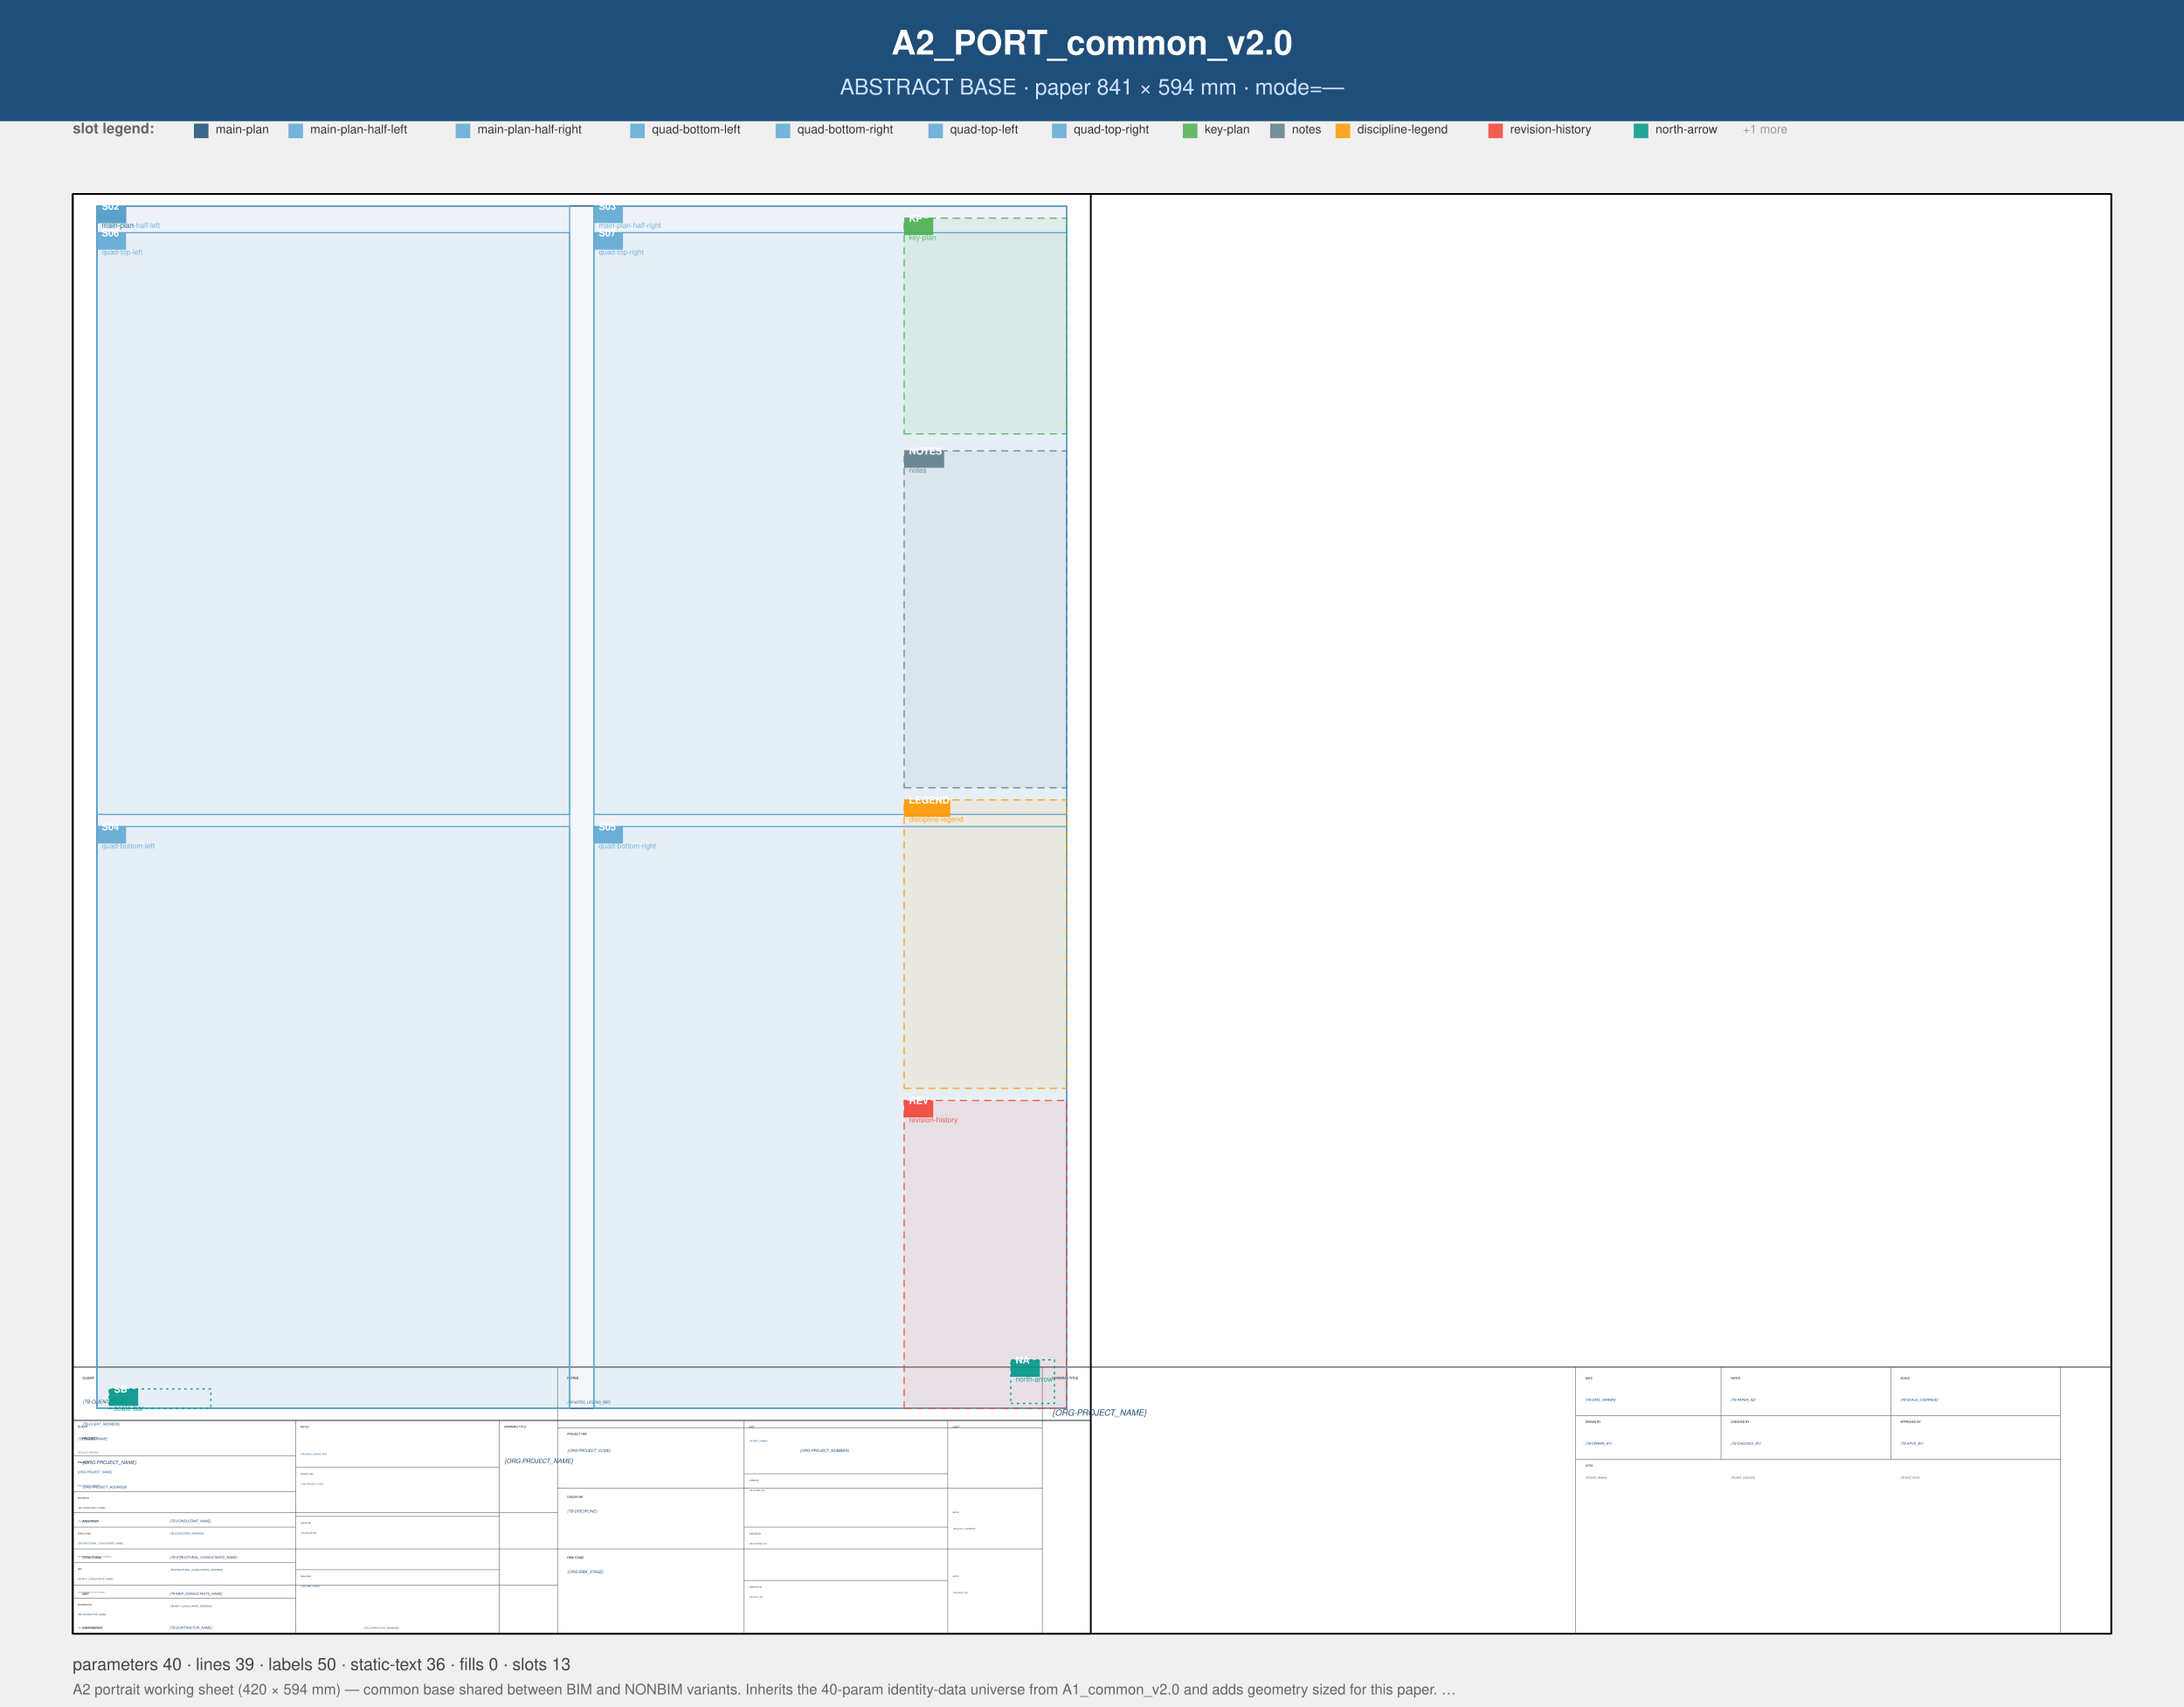
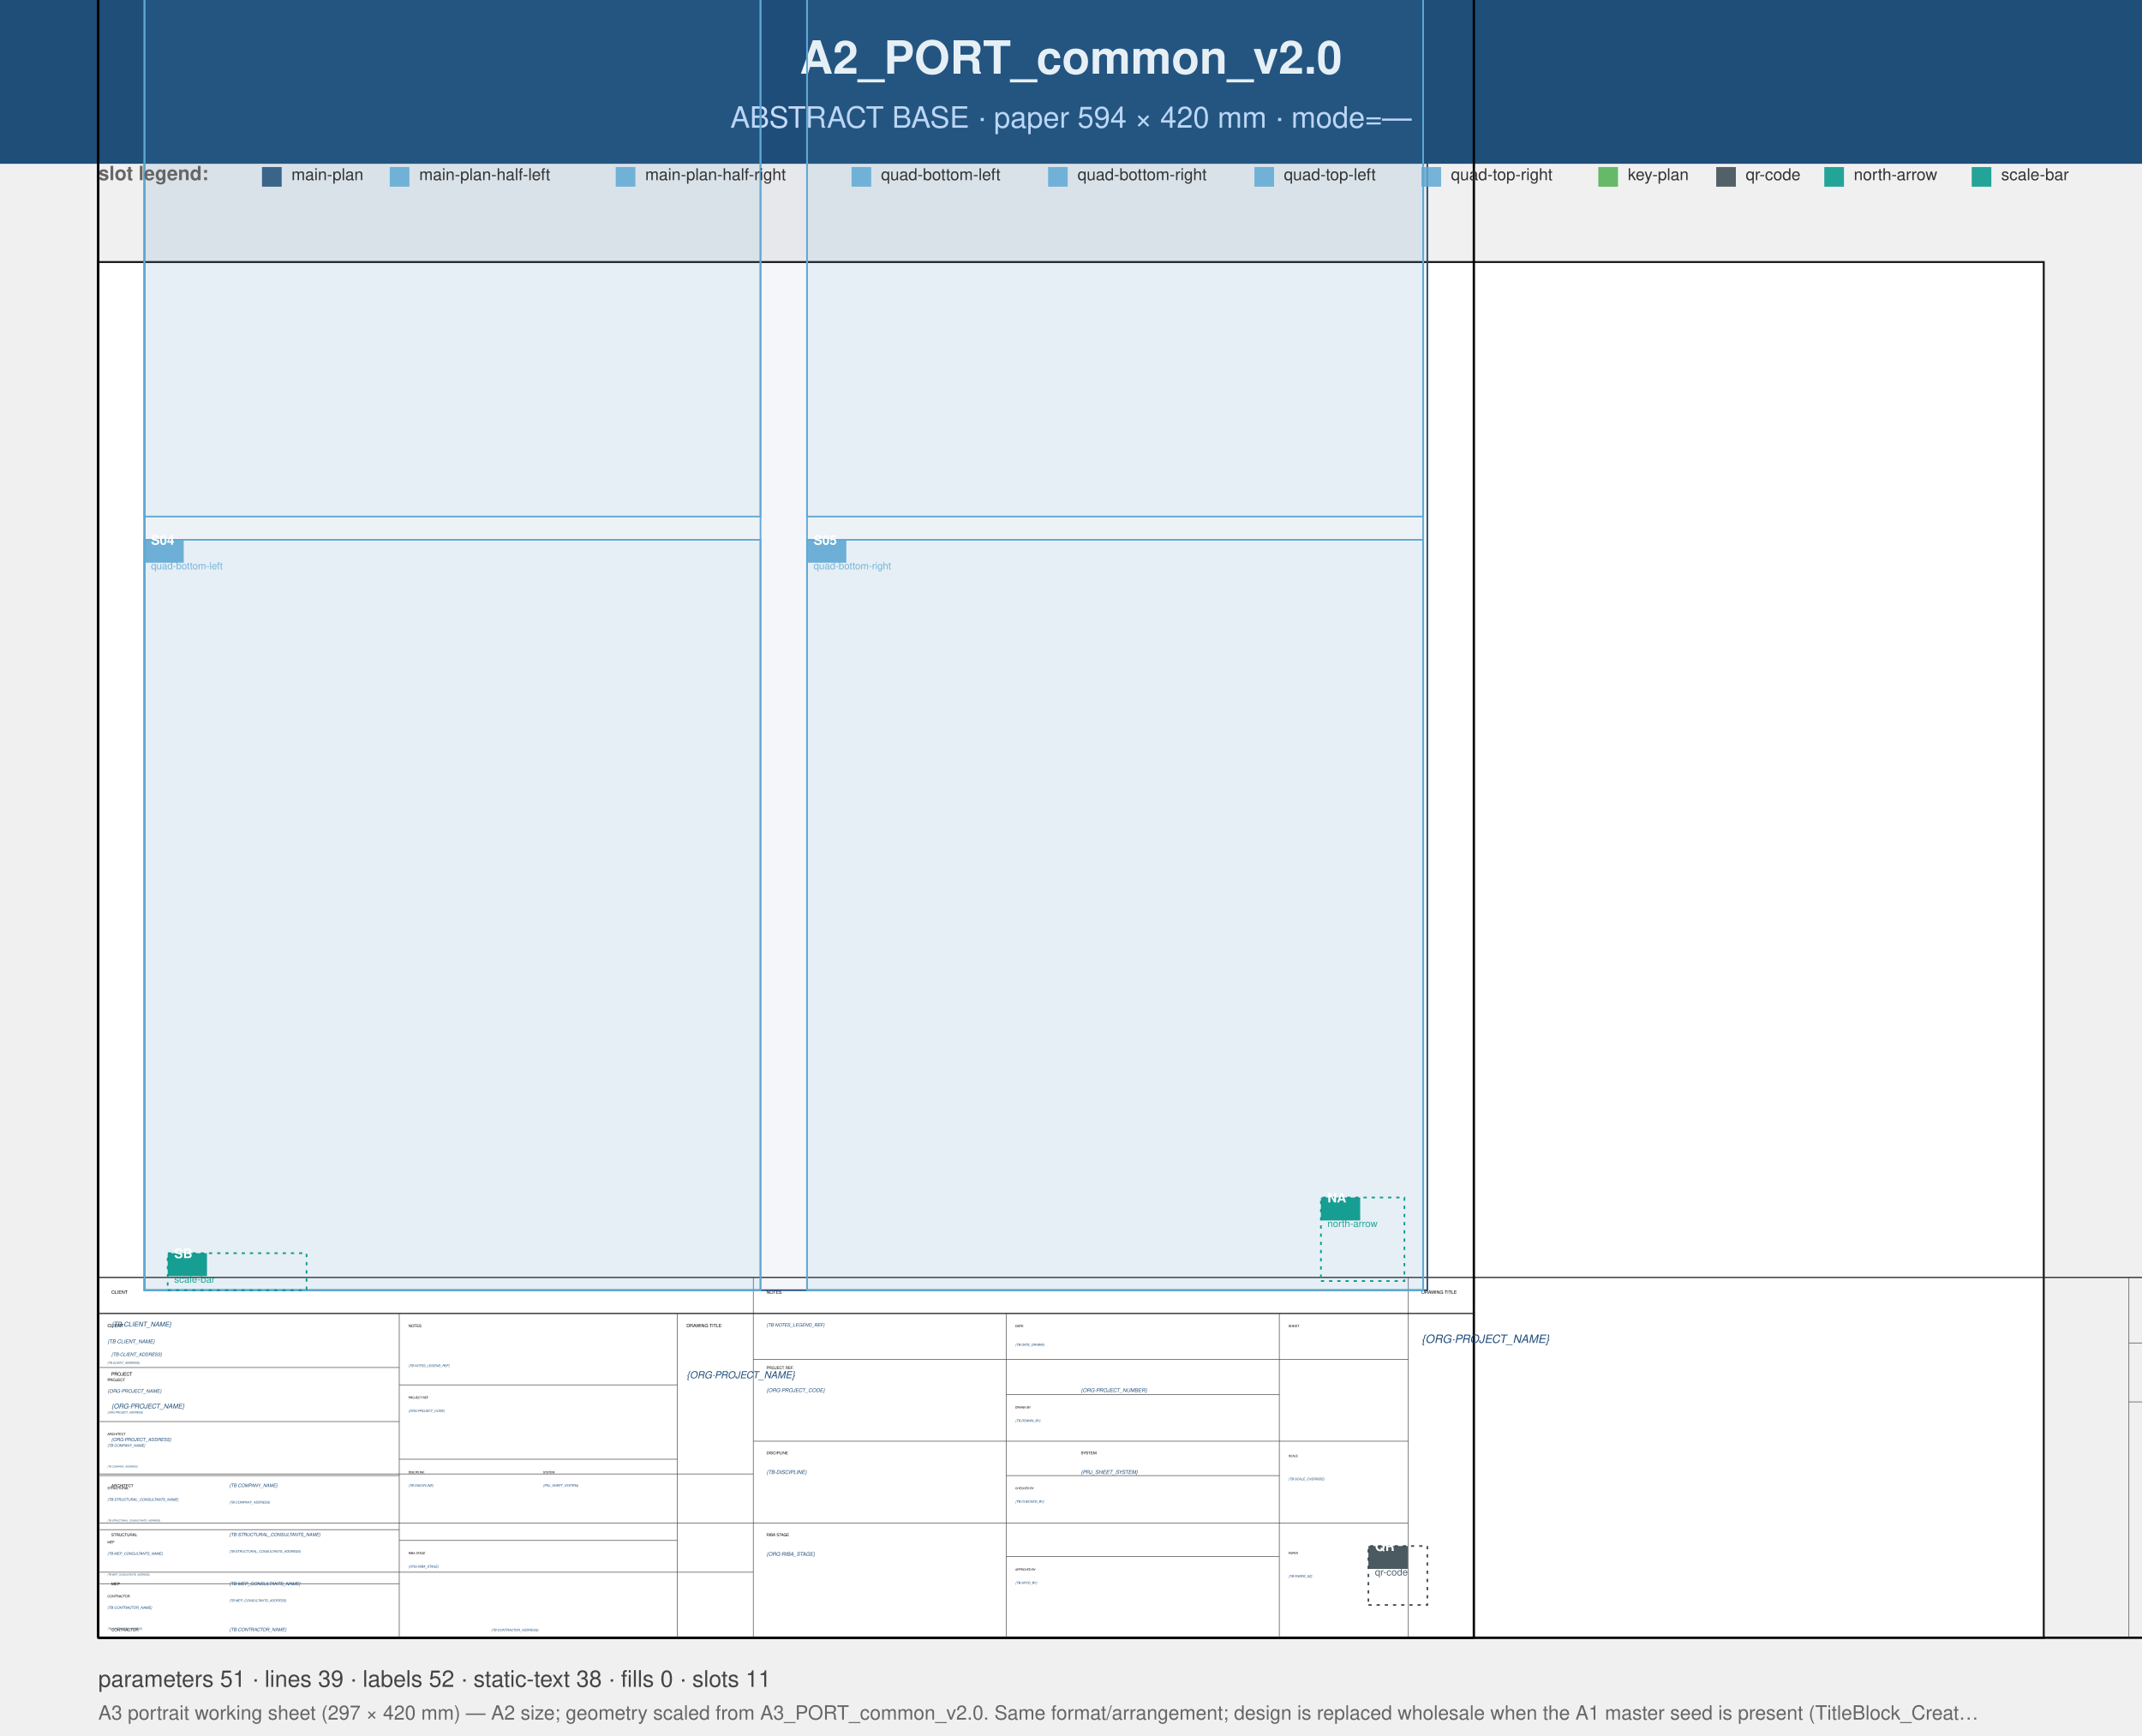
- <svg xmlns="http://www.w3.org/2000/svg" viewBox="0 0 901 704" width="901mm" height="704mm" style="background:#fafafa;font-family:Helvetica,Arial,sans-serif;">
-   <rect x="0" y="0" width="901" height="50" fill="#1F4E79" />
-   <text x="450.5" y="22.5" text-anchor="middle" fill="#fff" font-size="14" font-weight="bold">A2_PORT_common_v2.0</text>
-   <text x="450.5" y="39.0" text-anchor="middle" fill="#cfe2ff" font-size="9">ABSTRACT BASE   ·   paper 841 × 594 mm   ·   mode=—</text>
-   <g transform="translate(30,674) scale(1,-1)">
-     <rect x="0" y="0" width="841" height="594" fill="#ffffff" stroke="#1a1a1a" stroke-width="0.6" />
+ <svg xmlns="http://www.w3.org/2000/svg" viewBox="0 0 654 530" width="654mm" height="530mm" style="background:#fafafa;font-family:Helvetica,Arial,sans-serif;">
+   <rect x="0" y="0" width="654" height="50" fill="#1F4E79" />
+   <text x="327.0" y="22.5" text-anchor="middle" fill="#fff" font-size="14" font-weight="bold">A2_PORT_common_v2.0</text>
+   <text x="327.0" y="39.0" text-anchor="middle" fill="#cfe2ff" font-size="9">ABSTRACT BASE   ·   paper 594 × 420 mm   ·   mode=—</text>
+   <g transform="translate(30,500) scale(1,-1)">
+     <rect x="0" y="0" width="594" height="420" fill="#ffffff" stroke="#1a1a1a" stroke-width="0.6" />
    <line x1="0" y1="0" x2="841" y2="0" stroke="#000" stroke-width="0.7" />
    <line x1="841" y1="0" x2="841" y2="594" stroke="#000" stroke-width="0.7" />
    <line x1="841" y1="594" x2="0" y2="594" stroke="#000" stroke-width="0.7" />
    <line x1="0" y1="594" x2="0" y2="0" stroke="#000" stroke-width="0.7" />
    <line x1="0" y1="110" x2="841" y2="110" stroke="#222" stroke-width="0.35" />
    <line x1="200" y1="0" x2="200" y2="110" stroke="#444" stroke-width="0.18" />
    <line x1="400" y1="0" x2="400" y2="110" stroke="#444" stroke-width="0.18" />
    <line x1="620" y1="0" x2="620" y2="110" stroke="#444" stroke-width="0.18" />
    <line x1="820" y1="0" x2="820" y2="110" stroke="#444" stroke-width="0.18" />
    <line x1="0" y1="50" x2="200" y2="50" stroke="#444" stroke-width="0.18" />
    <line x1="0" y1="35" x2="200" y2="35" stroke="#444" stroke-width="0.18" />
    <line x1="0" y1="20" x2="200" y2="20" stroke="#444" stroke-width="0.18" />
    <line x1="200" y1="85" x2="400" y2="85" stroke="#444" stroke-width="0.18" />
    <line x1="200" y1="60" x2="400" y2="60" stroke="#444" stroke-width="0.18" />
    <line x1="200" y1="35" x2="400" y2="35" stroke="#444" stroke-width="0.18" />
    <line x1="620" y1="90" x2="820" y2="90" stroke="#444" stroke-width="0.18" />
    <line x1="620" y1="72" x2="820" y2="72" stroke="#444" stroke-width="0.18" />
    <line x1="680" y1="72" x2="680" y2="110" stroke="#444" stroke-width="0.18" />
    <line x1="750" y1="72" x2="750" y2="110" stroke="#444" stroke-width="0.18" />
-     <line x1="0" y1="0" x2="420" y2="0" stroke="#000" stroke-width="0.7" />
-     <line x1="420" y1="0" x2="420" y2="594" stroke="#000" stroke-width="0.7" />
-     <line x1="420" y1="594" x2="0" y2="594" stroke="#000" stroke-width="0.7" />
-     <line x1="0" y1="594" x2="0" y2="0" stroke="#000" stroke-width="0.7" />
-     <line x1="0" y1="88" x2="420" y2="88" stroke="#222" stroke-width="0.35" />
-     <line x1="92" y1="0" x2="92" y2="88" stroke="#444" stroke-width="0.18" />
-     <line x1="176" y1="0" x2="176" y2="88" stroke="#444" stroke-width="0.18" />
-     <line x1="277" y1="0" x2="277" y2="88" stroke="#444" stroke-width="0.18" />
-     <line x1="361" y1="0" x2="361" y2="88" stroke="#444" stroke-width="0.18" />
-     <line x1="0" y1="14.7" x2="92" y2="14.7" stroke="#444" stroke-width="0.18" />
-     <line x1="0" y1="29.3" x2="92" y2="29.3" stroke="#444" stroke-width="0.18" />
-     <line x1="0" y1="44.0" x2="92" y2="44.0" stroke="#444" stroke-width="0.18" />
-     <line x1="0" y1="58.7" x2="92" y2="58.7" stroke="#444" stroke-width="0.18" />
-     <line x1="0" y1="73.3" x2="92" y2="73.3" stroke="#444" stroke-width="0.18" />
-     <line x1="92" y1="26.4" x2="176" y2="26.4" stroke="#444" stroke-width="0.18" />
-     <line x1="92" y1="48.4" x2="176" y2="48.4" stroke="#444" stroke-width="0.18" />
-     <line x1="92" y1="68.6" x2="176" y2="68.6" stroke="#444" stroke-width="0.18" />
-     <line x1="277" y1="22.0" x2="361" y2="22.0" stroke="#444" stroke-width="0.18" />
-     <line x1="277" y1="44.0" x2="361" y2="44.0" stroke="#444" stroke-width="0.18" />
-     <line x1="277" y1="66.0" x2="361" y2="66.0" stroke="#444" stroke-width="0.18" />
+     <line x1="0.0" y1="0.0" x2="420.0" y2="0.0" stroke="#000" stroke-width="0.7" />
+     <line x1="420.0" y1="0.0" x2="420.0" y2="594.0" stroke="#000" stroke-width="0.7" />
+     <line x1="420.0" y1="594.0" x2="0.0" y2="594.0" stroke="#000" stroke-width="0.7" />
+     <line x1="0.0" y1="594.0" x2="0.0" y2="0.0" stroke="#000" stroke-width="0.7" />
+     <line x1="0.0" y1="99.0" x2="420.0" y2="99.0" stroke="#222" stroke-width="0.35" />
+     <line x1="91.9" y1="0.0" x2="91.9" y2="99.0" stroke="#444" stroke-width="0.18" />
+     <line x1="176.8" y1="0.0" x2="176.8" y2="99.0" stroke="#444" stroke-width="0.18" />
+     <line x1="277.2" y1="0.0" x2="277.2" y2="99.0" stroke="#444" stroke-width="0.18" />
+     <line x1="360.6" y1="0.0" x2="360.6" y2="99.0" stroke="#444" stroke-width="0.18" />
+     <line x1="0.0" y1="16.5" x2="91.9" y2="16.5" stroke="#444" stroke-width="0.18" />
+     <line x1="0.0" y1="33.0" x2="91.9" y2="33.0" stroke="#444" stroke-width="0.18" />
+     <line x1="0.0" y1="49.5" x2="91.9" y2="49.5" stroke="#444" stroke-width="0.18" />
+     <line x1="0.0" y1="66.0" x2="91.9" y2="66.0" stroke="#444" stroke-width="0.18" />
+     <line x1="0.0" y1="82.5" x2="91.9" y2="82.5" stroke="#444" stroke-width="0.18" />
+     <line x1="91.9" y1="29.7" x2="176.8" y2="29.7" stroke="#444" stroke-width="0.18" />
+     <line x1="91.9" y1="54.5" x2="176.8" y2="54.5" stroke="#444" stroke-width="0.18" />
+     <line x1="91.9" y1="77.2" x2="176.8" y2="77.2" stroke="#444" stroke-width="0.18" />
+     <line x1="277.2" y1="24.8" x2="360.6" y2="24.8" stroke="#444" stroke-width="0.18" />
+     <line x1="277.2" y1="49.5" x2="360.6" y2="49.5" stroke="#444" stroke-width="0.18" />
+     <line x1="277.2" y1="74.2" x2="360.6" y2="74.2" stroke="#444" stroke-width="0.18" />
    <g transform="translate(4,105) scale(1,-1)">
      <text x="0" y="0" font-size="1.4" text-anchor="start" fill="#000">CLIENT</text>
    </g>
    <g transform="translate(4,80) scale(1,-1)">
      <text x="0" y="0" font-size="1.4" text-anchor="start" fill="#000">PROJECT</text>
    </g>
    <g transform="translate(4,46) scale(1,-1)">
      <text x="0" y="0" font-size="1.2" text-anchor="start" fill="#000">ARCHITECT</text>
    </g>
    <g transform="translate(4,31) scale(1,-1)">
      <text x="0" y="0" font-size="1.2" text-anchor="start" fill="#000">STRUCTURAL</text>
    </g>
    <g transform="translate(4,16) scale(1,-1)">
      <text x="0" y="0" font-size="1.2" text-anchor="start" fill="#000">MEP</text>
    </g>
    <g transform="translate(4,2) scale(1,-1)">
      <text x="0" y="0" font-size="1.2" text-anchor="start" fill="#000">CONTRACTOR</text>
    </g>
    <g transform="translate(204,105) scale(1,-1)">
      <text x="0" y="0" font-size="1.4" text-anchor="start" fill="#000">NOTES</text>
    </g>
    <g transform="translate(404,105) scale(1,-1)">
      <text x="0" y="0" font-size="1.4" text-anchor="start" fill="#000">DRAWING TITLE</text>
    </g>
    <g transform="translate(204,82) scale(1,-1)">
      <text x="0" y="0" font-size="1.2" text-anchor="start" fill="#000">PROJECT REF.</text>
    </g>
    <g transform="translate(204,56) scale(1,-1)">
      <text x="0" y="0" font-size="1.2" text-anchor="start" fill="#000">DISCIPLINE</text>
    </g>
    <g transform="translate(204,31) scale(1,-1)">
      <text x="0" y="0" font-size="1.2" text-anchor="start" fill="#000">RIBA STAGE</text>
    </g>
    <g transform="translate(624,105) scale(1,-1)">
      <text x="0" y="0" font-size="1.2" text-anchor="start" fill="#000">DATE</text>
    </g>
    <g transform="translate(684,105) scale(1,-1)">
      <text x="0" y="0" font-size="1.2" text-anchor="start" fill="#000">PAPER</text>
    </g>
    <g transform="translate(754,105) scale(1,-1)">
      <text x="0" y="0" font-size="1.2" text-anchor="start" fill="#000">SCALE</text>
    </g>
    <g transform="translate(624,87) scale(1,-1)">
      <text x="0" y="0" font-size="1.2" text-anchor="start" fill="#000">DRAWN BY</text>
    </g>
    <g transform="translate(684,87) scale(1,-1)">
      <text x="0" y="0" font-size="1.2" text-anchor="start" fill="#000">CHECKED BY</text>
    </g>
    <g transform="translate(754,87) scale(1,-1)">
      <text x="0" y="0" font-size="1.2" text-anchor="start" fill="#000">APPROVED BY</text>
    </g>
    <g transform="translate(624,69) scale(1,-1)">
      <text x="0" y="0" font-size="1.0" text-anchor="start" fill="#000">DATES</text>
    </g>
-     <g transform="translate(2,85) scale(1,-1)">
-       <text x="0" y="0" font-size="1.19" text-anchor="start" fill="#000">CLIENT</text>
-     </g>
-     <g transform="translate(2,70.33333) scale(1,-1)">
-       <text x="0" y="0" font-size="1.02" text-anchor="start" fill="#000">PROJECT</text>
-     </g>
-     <g transform="translate(2,55.66667) scale(1,-1)">
-       <text x="0" y="0" font-size="0.85" text-anchor="start" fill="#000">ARCHITECT</text>
-     </g>
-     <g transform="translate(2,41.0) scale(1,-1)">
-       <text x="0" y="0" font-size="0.85" text-anchor="start" fill="#000">STRUCTURAL</text>
-     </g>
-     <g transform="translate(2,26.33333) scale(1,-1)">
-       <text x="0" y="0" font-size="0.85" text-anchor="start" fill="#000">MEP</text>
-     </g>
-     <g transform="translate(2,11.66667) scale(1,-1)">
-       <text x="0" y="0" font-size="0.85" text-anchor="start" fill="#000">CONTRACTOR</text>
-     </g>
-     <g transform="translate(94,85) scale(1,-1)">
-       <text x="0" y="0" font-size="1.02" text-anchor="start" fill="#000">NOTES</text>
-     </g>
-     <g transform="translate(94,65.64) scale(1,-1)">
-       <text x="0" y="0" font-size="0.77" text-anchor="start" fill="#000">PROJECT REF</text>
-     </g>
-     <g transform="translate(94,45.4) scale(1,-1)">
-       <text x="0" y="0" font-size="0.77" text-anchor="start" fill="#000">DISCIPLINE</text>
-     </g>
-     <g transform="translate(94,23.4) scale(1,-1)">
-       <text x="0" y="0" font-size="0.77" text-anchor="start" fill="#000">RIBA STAGE</text>
-     </g>
-     <g transform="translate(178,85) scale(1,-1)">
-       <text x="0" y="0" font-size="1.19" text-anchor="start" fill="#000">DRAWING TITLE</text>
-     </g>
-     <g transform="translate(279,85) scale(1,-1)">
-       <text x="0" y="0" font-size="0.85" text-anchor="start" fill="#000">DATE</text>
-     </g>
-     <g transform="translate(279,63.0) scale(1,-1)">
-       <text x="0" y="0" font-size="0.77" text-anchor="start" fill="#000">DRAWN BY</text>
-     </g>
-     <g transform="translate(279,41.0) scale(1,-1)">
-       <text x="0" y="0" font-size="0.77" text-anchor="start" fill="#000">CHECKED BY</text>
-     </g>
-     <g transform="translate(279,19.0) scale(1,-1)">
-       <text x="0" y="0" font-size="0.77" text-anchor="start" fill="#000">APPROVED BY</text>
-     </g>
-     <g transform="translate(363,85) scale(1,-1)">
-       <text x="0" y="0" font-size="0.85" text-anchor="start" fill="#000">SHEET</text>
-     </g>
-     <g transform="translate(363,49.8) scale(1,-1)">
-       <text x="0" y="0" font-size="0.77" text-anchor="start" fill="#000">SCALE</text>
-     </g>
-     <g transform="translate(363,23.4) scale(1,-1)">
-       <text x="0" y="0" font-size="0.77" text-anchor="start" fill="#000">PAPER</text>
+     <g transform="translate(300,56) scale(1,-1)">
+       <text x="0" y="0" font-size="1.2" text-anchor="start" fill="#000">SYSTEM</text>
+     </g>
+     <g transform="translate(2.8,94.8) scale(1,-1)">
+       <text x="0" y="0" font-size="1.39" text-anchor="start" fill="#000">CLIENT</text>
+     </g>
+     <g transform="translate(2.8,78.3) scale(1,-1)">
+       <text x="0" y="0" font-size="1.19" text-anchor="start" fill="#000">PROJECT</text>
+     </g>
+     <g transform="translate(2.8,61.8) scale(1,-1)">
+       <text x="0" y="0" font-size="0.99" text-anchor="start" fill="#000">ARCHITECT</text>
+     </g>
+     <g transform="translate(2.8,45.3) scale(1,-1)">
+       <text x="0" y="0" font-size="0.99" text-anchor="start" fill="#000">STRUCTURAL</text>
+     </g>
+     <g transform="translate(2.8,28.8) scale(1,-1)">
+       <text x="0" y="0" font-size="0.99" text-anchor="start" fill="#000">MEP</text>
+     </g>
+     <g transform="translate(2.8,12.3) scale(1,-1)">
+       <text x="0" y="0" font-size="0.99" text-anchor="start" fill="#000">CONTRACTOR</text>
+     </g>
+     <g transform="translate(94.7,94.8) scale(1,-1)">
+       <text x="0" y="0" font-size="1.19" text-anchor="start" fill="#000">NOTES</text>
+     </g>
+     <g transform="translate(94.7,73.0) scale(1,-1)">
+       <text x="0" y="0" font-size="0.89" text-anchor="start" fill="#000">PROJECT REF</text>
+     </g>
+     <g transform="translate(94.7,50.2) scale(1,-1)">
+       <text x="0" y="0" font-size="0.89" text-anchor="start" fill="#000">DISCIPLINE</text>
+     </g>
+     <g transform="translate(94.7,25.5) scale(1,-1)">
+       <text x="0" y="0" font-size="0.89" text-anchor="start" fill="#000">RIBA STAGE</text>
+     </g>
+     <g transform="translate(179.6,94.8) scale(1,-1)">
+       <text x="0" y="0" font-size="1.39" text-anchor="start" fill="#000">DRAWING TITLE</text>
+     </g>
+     <g transform="translate(280.0,94.8) scale(1,-1)">
+       <text x="0" y="0" font-size="0.99" text-anchor="start" fill="#000">DATE</text>
+     </g>
+     <g transform="translate(280.0,70.0) scale(1,-1)">
+       <text x="0" y="0" font-size="0.89" text-anchor="start" fill="#000">DRAWN BY</text>
+     </g>
+     <g transform="translate(280.0,45.3) scale(1,-1)">
+       <text x="0" y="0" font-size="0.89" text-anchor="start" fill="#000">CHECKED BY</text>
+     </g>
+     <g transform="translate(280.0,20.5) scale(1,-1)">
+       <text x="0" y="0" font-size="0.89" text-anchor="start" fill="#000">APPROVED BY</text>
+     </g>
+     <g transform="translate(363.4,94.8) scale(1,-1)">
+       <text x="0" y="0" font-size="0.99" text-anchor="start" fill="#000">SHEET</text>
+     </g>
+     <g transform="translate(363.4,55.2) scale(1,-1)">
+       <text x="0" y="0" font-size="0.89" text-anchor="start" fill="#000">SCALE</text>
+     </g>
+     <g transform="translate(363.4,25.5) scale(1,-1)">
+       <text x="0" y="0" font-size="0.89" text-anchor="start" fill="#000">PAPER</text>
+     </g>
+     <g transform="translate(135.8,50.2) scale(1,-1)">
+       <text x="0" y="0" font-size="0.89" text-anchor="start" fill="#000">SYSTEM</text>
    </g>
    <g transform="translate(4,95) scale(1,-1)">
      <text x="0" y="0" font-size="2.0" text-anchor="start" fill="#1F4E79" font-style="italic">{TB·CLIENT_NAME}</text>
    </g>
    <g transform="translate(4,86) scale(1,-1)">
      <text x="0" y="0" font-size="1.4" text-anchor="start" fill="#1F4E79" font-style="italic">{TB·CLIENT_ADDRESS}</text>
    </g>
    <g transform="translate(4,70) scale(1,-1)">
      <text x="0" y="0" font-size="2.0" text-anchor="start" fill="#1F4E79" font-style="italic">{ORG·PROJECT_NAME}</text>
    </g>
    <g transform="translate(4,60) scale(1,-1)">
      <text x="0" y="0" font-size="1.4" text-anchor="start" fill="#1F4E79" font-style="italic">{ORG·PROJECT_ADDRESS}</text>
    </g>
    <g transform="translate(40,46) scale(1,-1)">
-       <text x="0" y="0" font-size="1.4" text-anchor="start" fill="#1F4E79" font-style="italic">{TB·CONSULTANT_NAME}</text>
+       <text x="0" y="0" font-size="1.4" text-anchor="start" fill="#1F4E79" font-style="italic">{TB·COMPANY_NAME}</text>
    </g>
    <g transform="translate(40,41) scale(1,-1)">
-       <text x="0" y="0" font-size="1.0" text-anchor="start" fill="#1F4E79" font-style="italic">{TB·CONSULTANT_ADDRESS}</text>
+       <text x="0" y="0" font-size="1.0" text-anchor="start" fill="#1F4E79" font-style="italic">{TB·COMPANY_ADDRESS}</text>
    </g>
    <g transform="translate(40,31) scale(1,-1)">
      <text x="0" y="0" font-size="1.4" text-anchor="start" fill="#1F4E79" font-style="italic">{TB·STRUCTURAL_CONSULTANTS_NAME}</text>
    </g>
    <g transform="translate(40,26) scale(1,-1)">
      <text x="0" y="0" font-size="1.0" text-anchor="start" fill="#1F4E79" font-style="italic">{TB·STRUCTURAL_CONSULTANTS_ADDRESS}</text>
    </g>
    <g transform="translate(40,16) scale(1,-1)">
      <text x="0" y="0" font-size="1.4" text-anchor="start" fill="#1F4E79" font-style="italic">{TB·MEP_CONSULTANTS_NAME}</text>
    </g>
    <g transform="translate(40,11) scale(1,-1)">
      <text x="0" y="0" font-size="1.0" text-anchor="start" fill="#1F4E79" font-style="italic">{TB·MEP_CONSULTANTS_ADDRESS}</text>
    </g>
    <g transform="translate(40,2) scale(1,-1)">
      <text x="0" y="0" font-size="1.4" text-anchor="start" fill="#1F4E79" font-style="italic">{TB·CONTRACTOR_NAME}</text>
    </g>
    <g transform="translate(120,2) scale(1,-1)">
      <text x="0" y="0" font-size="1.0" text-anchor="start" fill="#1F4E79" font-style="italic">{TB·CONTRACTOR_ADDRESS}</text>
    </g>
    <g transform="translate(204,75) scale(1,-1)">
      <text x="0" y="0" font-size="1.6" text-anchor="start" fill="#1F4E79" font-style="italic">{ORG·PROJECT_CODE}</text>
    </g>
    <g transform="translate(300,75) scale(1,-1)">
      <text x="0" y="0" font-size="1.6" text-anchor="start" fill="#1F4E79" font-style="italic">{ORG·PROJECT_NUMBER}</text>
    </g>
    <g transform="translate(204,50) scale(1,-1)">
      <text x="0" y="0" font-size="1.6" text-anchor="start" fill="#1F4E79" font-style="italic">{TB·DISCIPLINE}</text>
    </g>
    <g transform="translate(204,25) scale(1,-1)">
      <text x="0" y="0" font-size="1.6" text-anchor="start" fill="#1F4E79" font-style="italic">{ORG·RIBA_STAGE}</text>
    </g>
    <g transform="translate(204,95) scale(1,-1)">
      <text x="0" y="0" font-size="1.4" text-anchor="start" fill="#1F4E79" font-style="italic">{TB·NOTES_LEGEND_REF}</text>
    </g>
    <g transform="translate(404,90) scale(1,-1)">
      <text x="0" y="0" font-size="3.5" text-anchor="start" fill="#1F4E79" font-style="italic">{ORG·PROJECT_NAME}</text>
    </g>
    <g transform="translate(624,96) scale(1,-1)">
      <text x="0" y="0" font-size="1.4" text-anchor="start" fill="#1F4E79" font-style="italic">{TB·DATE_DRAWN}</text>
    </g>
    <g transform="translate(684,96) scale(1,-1)">
      <text x="0" y="0" font-size="1.4" text-anchor="start" fill="#1F4E79" font-style="italic">{TB·PAPER_SZ}</text>
    </g>
    <g transform="translate(754,96) scale(1,-1)">
      <text x="0" y="0" font-size="1.4" text-anchor="start" fill="#1F4E79" font-style="italic">{TB·SCALE_OVERRIDE}</text>
    </g>
    <g transform="translate(624,78) scale(1,-1)">
      <text x="0" y="0" font-size="1.4" text-anchor="start" fill="#1F4E79" font-style="italic">{TB·DRAWN_BY}</text>
    </g>
    <g transform="translate(684,78) scale(1,-1)">
      <text x="0" y="0" font-size="1.4" text-anchor="start" fill="#1F4E79" font-style="italic">{TB·CHECKED_BY}</text>
    </g>
    <g transform="translate(754,78) scale(1,-1)">
      <text x="0" y="0" font-size="1.4" text-anchor="start" fill="#1F4E79" font-style="italic">{TB·APVD_BY}</text>
    </g>
    <g transform="translate(624,64) scale(1,-1)">
      <text x="0" y="0" font-size="1.0" text-anchor="start" fill="#1F4E79" font-style="italic">{TB·DATE_DRAWN}</text>
    </g>
    <g transform="translate(684,64) scale(1,-1)">
      <text x="0" y="0" font-size="1.0" text-anchor="start" fill="#1F4E79" font-style="italic">{TB·DATE_CHECKED}</text>
    </g>
    <g transform="translate(754,64) scale(1,-1)">
      <text x="0" y="0" font-size="1.0" text-anchor="start" fill="#1F4E79" font-style="italic">{TB·DATE_APVD}</text>
    </g>
-     <g transform="translate(2,79.93333) scale(1,-1)">
-       <text x="0" y="0" font-size="1.36" text-anchor="start" fill="#1F4E79" font-style="italic">{TB·CLIENT_NAME}</text>
-     </g>
-     <g transform="translate(2,74.53333) scale(1,-1)">
-       <text x="0" y="0" font-size="0.77" text-anchor="start" fill="#1F4E79" font-style="italic">{TB·CLIENT_ADDRESS}</text>
-     </g>
-     <g transform="translate(2,66.26667) scale(1,-1)">
-       <text x="0" y="0" font-size="1.27" text-anchor="start" fill="#1F4E79" font-style="italic">{ORG·PROJECT_NAME}</text>
-     </g>
-     <g transform="translate(2,60.86667) scale(1,-1)">
-       <text x="0" y="0" font-size="0.72" text-anchor="start" fill="#1F4E79" font-style="italic">{ORG·PROJECT_ADDRESS}</text>
-     </g>
-     <g transform="translate(2,51.6) scale(1,-1)">
-       <text x="0" y="0" font-size="0.94" text-anchor="start" fill="#1F4E79" font-style="italic">{TB·CONSULTANT_NAME}</text>
-     </g>
-     <g transform="translate(2,46.2) scale(1,-1)">
-       <text x="0" y="0" font-size="0.64" text-anchor="start" fill="#1F4E79" font-style="italic">{TB·CONSULTANT_ADDRESS}</text>
-     </g>
-     <g transform="translate(2,36.93333) scale(1,-1)">
-       <text x="0" y="0" font-size="0.94" text-anchor="start" fill="#1F4E79" font-style="italic">{TB·STRUCTURAL_CONSULTANTS_NAME}</text>
-     </g>
-     <g transform="translate(2,31.53333) scale(1,-1)">
-       <text x="0" y="0" font-size="0.64" text-anchor="start" fill="#1F4E79" font-style="italic">{TB·STRUCTURAL_CONSULTANTS_ADDRESS}</text>
-     </g>
-     <g transform="translate(2,22.26667) scale(1,-1)">
-       <text x="0" y="0" font-size="0.94" text-anchor="start" fill="#1F4E79" font-style="italic">{TB·MEP_CONSULTANTS_NAME}</text>
-     </g>
-     <g transform="translate(2,16.86667) scale(1,-1)">
-       <text x="0" y="0" font-size="0.64" text-anchor="start" fill="#1F4E79" font-style="italic">{TB·MEP_CONSULTANTS_ADDRESS}</text>
-     </g>
-     <g transform="translate(2,7.6) scale(1,-1)">
-       <text x="0" y="0" font-size="0.94" text-anchor="start" fill="#1F4E79" font-style="italic">{TB·CONTRACTOR_NAME}</text>
-     </g>
-     <g transform="translate(2,2.2) scale(1,-1)">
-       <text x="0" y="0" font-size="0.64" text-anchor="start" fill="#1F4E79" font-style="italic">{TB·CONTRACTOR_ADDRESS}</text>
-     </g>
-     <g transform="translate(94,73.8) scale(1,-1)">
-       <text x="0" y="0" font-size="0.85" text-anchor="start" fill="#1F4E79" font-style="italic">{TB·NOTES_LEGEND_REF}</text>
-     </g>
-     <g transform="translate(94,61.48) scale(1,-1)">
-       <text x="0" y="0" font-size="0.85" text-anchor="start" fill="#1F4E79" font-style="italic">{ORG·PROJECT_CODE}</text>
-     </g>
-     <g transform="translate(94,41.24) scale(1,-1)">
-       <text x="0" y="0" font-size="0.85" text-anchor="start" fill="#1F4E79" font-style="italic">{TB·DISCIPLINE}</text>
-     </g>
-     <g transform="translate(94,19.24) scale(1,-1)">
-       <text x="0" y="0" font-size="0.85" text-anchor="start" fill="#1F4E79" font-style="italic">{ORG·RIBA_STAGE}</text>
-     </g>
-     <g transform="translate(178,70.4) scale(1,-1)">
-       <text x="0" y="0" font-size="2.55" text-anchor="start" fill="#1F4E79" font-style="italic">{ORG·PROJECT_NAME}</text>
-     </g>
-     <g transform="translate(279,79.2) scale(1,-1)">
-       <text x="0" y="0" font-size="0.85" text-anchor="start" fill="#1F4E79" font-style="italic">{TB·DATE_DRAWN}</text>
-     </g>
-     <g transform="translate(279,58.84) scale(1,-1)">
-       <text x="0" y="0" font-size="0.85" text-anchor="start" fill="#1F4E79" font-style="italic">{TB·DRAWN_BY}</text>
-     </g>
-     <g transform="translate(279,36.84) scale(1,-1)">
-       <text x="0" y="0" font-size="0.85" text-anchor="start" fill="#1F4E79" font-style="italic">{TB·CHECKED_BY}</text>
-     </g>
-     <g transform="translate(279,14.84) scale(1,-1)">
-       <text x="0" y="0" font-size="0.85" text-anchor="start" fill="#1F4E79" font-style="italic">{TB·APVD_BY}</text>
-     </g>
-     <g transform="translate(363,43.0) scale(1,-1)">
-       <text x="0" y="0" font-size="0.85" text-anchor="start" fill="#1F4E79" font-style="italic">{TB·SCALE_OVERRIDE}</text>
-     </g>
-     <g transform="translate(363,16.6) scale(1,-1)">
-       <text x="0" y="0" font-size="0.85" text-anchor="start" fill="#1F4E79" font-style="italic">{TB·PAPER_SZ}</text>
-     </g>
-     <rect x="10" y="93" width="400" height="496" fill="#1F4E79" fill-opacity="0.05" stroke="#1F4E79" stroke-width="0.5" stroke-dasharray="" opacity="1.0" />
-     <rect x="10" y="582" width="12" height="7" fill="#1F4E79" opacity="0.9" />
-     <g transform="translate(12,587.5) scale(1,-1)">
+     <g transform="translate(300,50) scale(1,-1)">
+       <text x="0" y="0" font-size="1.6" text-anchor="start" fill="#1F4E79" font-style="italic">{PRJ_SHEET_SYSTEM}</text>
+     </g>
+     <g transform="translate(2.8,89.9) scale(1,-1)">
+       <text x="0" y="0" font-size="1.58" text-anchor="start" fill="#1F4E79" font-style="italic">{TB·CLIENT_NAME}</text>
+     </g>
+     <g transform="translate(2.8,83.6) scale(1,-1)">
+       <text x="0" y="0" font-size="0.89" text-anchor="start" fill="#1F4E79" font-style="italic">{TB·CLIENT_ADDRESS}</text>
+     </g>
+     <g transform="translate(2.8,74.8) scale(1,-1)">
+       <text x="0" y="0" font-size="1.48" text-anchor="start" fill="#1F4E79" font-style="italic">{ORG·PROJECT_NAME}</text>
+     </g>
+     <g transform="translate(2.8,68.5) scale(1,-1)">
+       <text x="0" y="0" font-size="0.83" text-anchor="start" fill="#1F4E79" font-style="italic">{ORG·PROJECT_ADDRESS}</text>
+     </g>
+     <g transform="translate(2.8,58.3) scale(1,-1)">
+       <text x="0" y="0" font-size="1.09" text-anchor="start" fill="#1F4E79" font-style="italic">{TB·COMPANY_NAME}</text>
+     </g>
+     <g transform="translate(2.8,52.0) scale(1,-1)">
+       <text x="0" y="0" font-size="0.74" text-anchor="start" fill="#1F4E79" font-style="italic">{TB·COMPANY_ADDRESS}</text>
+     </g>
+     <g transform="translate(2.8,41.8) scale(1,-1)">
+       <text x="0" y="0" font-size="1.09" text-anchor="start" fill="#1F4E79" font-style="italic">{TB·STRUCTURAL_CONSULTANTS_NAME}</text>
+     </g>
+     <g transform="translate(2.8,35.5) scale(1,-1)">
+       <text x="0" y="0" font-size="0.74" text-anchor="start" fill="#1F4E79" font-style="italic">{TB·STRUCTURAL_CONSULTANTS_ADDRESS}</text>
+     </g>
+     <g transform="translate(2.8,25.3) scale(1,-1)">
+       <text x="0" y="0" font-size="1.09" text-anchor="start" fill="#1F4E79" font-style="italic">{TB·MEP_CONSULTANTS_NAME}</text>
+     </g>
+     <g transform="translate(2.8,19.0) scale(1,-1)">
+       <text x="0" y="0" font-size="0.74" text-anchor="start" fill="#1F4E79" font-style="italic">{TB·MEP_CONSULTANTS_ADDRESS}</text>
+     </g>
+     <g transform="translate(2.8,8.8) scale(1,-1)">
+       <text x="0" y="0" font-size="1.09" text-anchor="start" fill="#1F4E79" font-style="italic">{TB·CONTRACTOR_NAME}</text>
+     </g>
+     <g transform="translate(2.8,2.5) scale(1,-1)">
+       <text x="0" y="0" font-size="0.74" text-anchor="start" fill="#1F4E79" font-style="italic">{TB·CONTRACTOR_ADDRESS}</text>
+     </g>
+     <g transform="translate(94.7,82.7) scale(1,-1)">
+       <text x="0" y="0" font-size="0.99" text-anchor="start" fill="#1F4E79" font-style="italic">{TB·NOTES_LEGEND_REF}</text>
+     </g>
+     <g transform="translate(94.7,68.9) scale(1,-1)">
+       <text x="0" y="0" font-size="0.99" text-anchor="start" fill="#1F4E79" font-style="italic">{ORG·PROJECT_CODE}</text>
+     </g>
+     <g transform="translate(94.7,46.1) scale(1,-1)">
+       <text x="0" y="0" font-size="0.99" text-anchor="start" fill="#1F4E79" font-style="italic">{TB·DISCIPLINE}</text>
+     </g>
+     <g transform="translate(94.7,21.4) scale(1,-1)">
+       <text x="0" y="0" font-size="0.99" text-anchor="start" fill="#1F4E79" font-style="italic">{ORG·RIBA_STAGE}</text>
+     </g>
+     <g transform="translate(179.6,79.2) scale(1,-1)">
+       <text x="0" y="0" font-size="2.97" text-anchor="start" fill="#1F4E79" font-style="italic">{ORG·PROJECT_NAME}</text>
+     </g>
+     <g transform="translate(280.0,89.1) scale(1,-1)">
+       <text x="0" y="0" font-size="0.99" text-anchor="start" fill="#1F4E79" font-style="italic">{TB·DATE_DRAWN}</text>
+     </g>
+     <g transform="translate(280.0,65.9) scale(1,-1)">
+       <text x="0" y="0" font-size="0.99" text-anchor="start" fill="#1F4E79" font-style="italic">{TB·DRAWN_BY}</text>
+     </g>
+     <g transform="translate(280.0,41.2) scale(1,-1)">
+       <text x="0" y="0" font-size="0.99" text-anchor="start" fill="#1F4E79" font-style="italic">{TB·CHECKED_BY}</text>
+     </g>
+     <g transform="translate(280.0,16.4) scale(1,-1)">
+       <text x="0" y="0" font-size="0.99" text-anchor="start" fill="#1F4E79" font-style="italic">{TB·APVD_BY}</text>
+     </g>
+     <g transform="translate(363.4,48.1) scale(1,-1)">
+       <text x="0" y="0" font-size="0.99" text-anchor="start" fill="#1F4E79" font-style="italic">{TB·SCALE_OVERRIDE}</text>
+     </g>
+     <g transform="translate(363.4,18.4) scale(1,-1)">
+       <text x="0" y="0" font-size="0.99" text-anchor="start" fill="#1F4E79" font-style="italic">{TB·PAPER_SZ}</text>
+     </g>
+     <g transform="translate(135.8,46.1) scale(1,-1)">
+       <text x="0" y="0" font-size="0.99" text-anchor="start" fill="#1F4E79" font-style="italic">{PRJ_SHEET_SYSTEM}</text>
+     </g>
+     <rect x="14.1" y="106.1" width="391.7" height="480.9" fill="#1F4E79" fill-opacity="0.05" stroke="#1F4E79" stroke-width="0.5" stroke-dasharray="" opacity="1.0" />
+     <rect x="14.1" y="580.0" width="12" height="7" fill="#1F4E79" opacity="0.9" />
+     <g transform="translate(16.1,585.5) scale(1,-1)">
      <text x="0" y="0" font-size="4" font-weight="bold" fill="#fff">S01</text>
    </g>
-     <g transform="translate(12,580) scale(1,-1)">
+     <g transform="translate(16.1,578.0) scale(1,-1)">
      <text x="0" y="0" font-size="3" fill="#1F4E79" opacity="0.85">main-plan</text>
    </g>
-     <rect x="10" y="93" width="195" height="496" fill="#5fa8d3" fill-opacity="0.05" stroke="#5fa8d3" stroke-width="0.5" stroke-dasharray="" opacity="1.0" />
-     <rect x="10" y="582" width="12" height="7" fill="#5fa8d3" opacity="0.9" />
-     <g transform="translate(12,587.5) scale(1,-1)">
+     <rect x="14.1" y="106.1" width="188.1" height="480.9" fill="#5fa8d3" fill-opacity="0.05" stroke="#5fa8d3" stroke-width="0.5" stroke-dasharray="" opacity="1.0" />
+     <rect x="14.1" y="580.0" width="12" height="7" fill="#5fa8d3" opacity="0.9" />
+     <g transform="translate(16.1,585.5) scale(1,-1)">
      <text x="0" y="0" font-size="4" font-weight="bold" fill="#fff">S02</text>
    </g>
-     <g transform="translate(12,580) scale(1,-1)">
+     <g transform="translate(16.1,578.0) scale(1,-1)">
      <text x="0" y="0" font-size="3" fill="#5fa8d3" opacity="0.85">main-plan-half-left</text>
    </g>
-     <rect x="215" y="93" width="195" height="496" fill="#5fa8d3" fill-opacity="0.05" stroke="#5fa8d3" stroke-width="0.5" stroke-dasharray="" opacity="1.0" />
-     <rect x="215" y="582" width="12" height="7" fill="#5fa8d3" opacity="0.9" />
-     <g transform="translate(217,587.5) scale(1,-1)">
+     <rect x="216.4" y="106.1" width="188.1" height="480.9" fill="#5fa8d3" fill-opacity="0.05" stroke="#5fa8d3" stroke-width="0.5" stroke-dasharray="" opacity="1.0" />
+     <rect x="216.4" y="580.0" width="12" height="7" fill="#5fa8d3" opacity="0.9" />
+     <g transform="translate(218.4,585.5) scale(1,-1)">
      <text x="0" y="0" font-size="4" font-weight="bold" fill="#fff">S03</text>
    </g>
-     <g transform="translate(217,580) scale(1,-1)">
+     <g transform="translate(218.4,578.0) scale(1,-1)">
      <text x="0" y="0" font-size="3" fill="#5fa8d3" opacity="0.85">main-plan-half-right</text>
    </g>
-     <rect x="10" y="93" width="195" height="240" fill="#5fa8d3" fill-opacity="0.05" stroke="#5fa8d3" stroke-width="0.5" stroke-dasharray="" opacity="1.0" />
-     <rect x="10" y="326" width="12" height="7" fill="#5fa8d3" opacity="0.9" />
-     <g transform="translate(12,331.5) scale(1,-1)">
+     <rect x="14.1" y="106.1" width="188.1" height="229.1" fill="#5fa8d3" fill-opacity="0.05" stroke="#5fa8d3" stroke-width="0.5" stroke-dasharray="" opacity="1.0" />
+     <rect x="14.1" y="328.2" width="12" height="7" fill="#5fa8d3" opacity="0.9" />
+     <g transform="translate(16.1,333.7) scale(1,-1)">
      <text x="0" y="0" font-size="4" font-weight="bold" fill="#fff">S04</text>
    </g>
-     <g transform="translate(12,324) scale(1,-1)">
+     <g transform="translate(16.1,326.2) scale(1,-1)">
      <text x="0" y="0" font-size="3" fill="#5fa8d3" opacity="0.85">quad-bottom-left</text>
    </g>
-     <rect x="215" y="93" width="195" height="240" fill="#5fa8d3" fill-opacity="0.05" stroke="#5fa8d3" stroke-width="0.5" stroke-dasharray="" opacity="1.0" />
-     <rect x="215" y="326" width="12" height="7" fill="#5fa8d3" opacity="0.9" />
-     <g transform="translate(217,331.5) scale(1,-1)">
+     <rect x="216.4" y="106.1" width="188.1" height="229.1" fill="#5fa8d3" fill-opacity="0.05" stroke="#5fa8d3" stroke-width="0.5" stroke-dasharray="" opacity="1.0" />
+     <rect x="216.4" y="328.2" width="12" height="7" fill="#5fa8d3" opacity="0.9" />
+     <g transform="translate(218.4,333.7) scale(1,-1)">
      <text x="0" y="0" font-size="4" font-weight="bold" fill="#fff">S05</text>
    </g>
-     <g transform="translate(217,324) scale(1,-1)">
+     <g transform="translate(218.4,326.2) scale(1,-1)">
      <text x="0" y="0" font-size="3" fill="#5fa8d3" opacity="0.85">quad-bottom-right</text>
    </g>
-     <rect x="10" y="338" width="195" height="240" fill="#5fa8d3" fill-opacity="0.05" stroke="#5fa8d3" stroke-width="0.5" stroke-dasharray="" opacity="1.0" />
-     <rect x="10" y="571" width="12" height="7" fill="#5fa8d3" opacity="0.9" />
-     <g transform="translate(12,576.5) scale(1,-1)">
+     <rect x="14.1" y="342.3" width="188.1" height="229.1" fill="#5fa8d3" fill-opacity="0.05" stroke="#5fa8d3" stroke-width="0.5" stroke-dasharray="" opacity="1.0" />
+     <rect x="14.1" y="564.4" width="12" height="7" fill="#5fa8d3" opacity="0.9" />
+     <g transform="translate(16.1,569.9) scale(1,-1)">
      <text x="0" y="0" font-size="4" font-weight="bold" fill="#fff">S06</text>
    </g>
-     <g transform="translate(12,569) scale(1,-1)">
+     <g transform="translate(16.1,562.4) scale(1,-1)">
      <text x="0" y="0" font-size="3" fill="#5fa8d3" opacity="0.85">quad-top-left</text>
    </g>
-     <rect x="215" y="338" width="195" height="240" fill="#5fa8d3" fill-opacity="0.05" stroke="#5fa8d3" stroke-width="0.5" stroke-dasharray="" opacity="1.0" />
-     <rect x="215" y="571" width="12" height="7" fill="#5fa8d3" opacity="0.9" />
-     <g transform="translate(217,576.5) scale(1,-1)">
+     <rect x="216.4" y="342.3" width="188.1" height="229.1" fill="#5fa8d3" fill-opacity="0.05" stroke="#5fa8d3" stroke-width="0.5" stroke-dasharray="" opacity="1.0" />
+     <rect x="216.4" y="564.4" width="12" height="7" fill="#5fa8d3" opacity="0.9" />
+     <g transform="translate(218.4,569.9) scale(1,-1)">
      <text x="0" y="0" font-size="4" font-weight="bold" fill="#fff">S07</text>
    </g>
-     <g transform="translate(217,569) scale(1,-1)">
+     <g transform="translate(218.4,562.4) scale(1,-1)">
      <text x="0" y="0" font-size="3" fill="#5fa8d3" opacity="0.85">quad-top-right</text>
    </g>
-     <rect x="343" y="495" width="67" height="89" fill="#4CAF50" fill-opacity="0.10" stroke="#4CAF50" stroke-width="0.5" stroke-dasharray="3,2" opacity="0.85" />
-     <rect x="343" y="577" width="12" height="7" fill="#4CAF50" opacity="0.9" />
-     <g transform="translate(345,582.5) scale(1,-1)">
+     <rect x="690" y="130" width="120" height="100" fill="#4CAF50" fill-opacity="0.05" stroke="#4CAF50" stroke-width="0.5" stroke-dasharray="" opacity="1.0" />
+     <rect x="690" y="223" width="12" height="7" fill="#4CAF50" opacity="0.9" />
+     <g transform="translate(692,228.5) scale(1,-1)">
      <text x="0" y="0" font-size="4" font-weight="bold" fill="#fff">KP</text>
    </g>
-     <g transform="translate(345,575) scale(1,-1)">
+     <g transform="translate(692,221) scale(1,-1)">
      <text x="0" y="0" font-size="3" fill="#4CAF50" opacity="0.85">key-plan</text>
    </g>
-     <rect x="343" y="349" width="67" height="139" fill="#607D8B" fill-opacity="0.10" stroke="#607D8B" stroke-width="0.5" stroke-dasharray="3,2" opacity="0.85" />
-     <rect x="343" y="481" width="16.5" height="7" fill="#607D8B" opacity="0.9" />
-     <g transform="translate(345,486.5) scale(1,-1)">
-       <text x="0" y="0" font-size="4" font-weight="bold" fill="#fff">NOTES</text>
-     </g>
-     <g transform="translate(345,479) scale(1,-1)">
-       <text x="0" y="0" font-size="3" fill="#607D8B" opacity="0.85">notes</text>
-     </g>
-     <rect x="343" y="225" width="67" height="119" fill="#FF9800" fill-opacity="0.10" stroke="#FF9800" stroke-width="0.5" stroke-dasharray="3,2" opacity="0.85" />
-     <rect x="343" y="337" width="19.0" height="7" fill="#FF9800" opacity="0.9" />
-     <g transform="translate(345,342.5) scale(1,-1)">
-       <text x="0" y="0" font-size="4" font-weight="bold" fill="#fff">LEGEND</text>
-     </g>
-     <g transform="translate(345,335) scale(1,-1)">
-       <text x="0" y="0" font-size="3" fill="#FF9800" opacity="0.85">discipline-legend</text>
-     </g>
-     <rect x="343" y="93" width="67" height="127" fill="#F44336" fill-opacity="0.10" stroke="#F44336" stroke-width="0.5" stroke-dasharray="3,2" opacity="0.85" />
-     <rect x="343" y="213" width="12" height="7" fill="#F44336" opacity="0.9" />
-     <g transform="translate(345,218.5) scale(1,-1)">
-       <text x="0" y="0" font-size="4" font-weight="bold" fill="#fff">REV</text>
-     </g>
-     <g transform="translate(345,211) scale(1,-1)">
-       <text x="0" y="0" font-size="3" fill="#F44336" opacity="0.85">revision-history</text>
-     </g>
-     <rect x="387" y="95" width="18" height="18" fill="#009688" fill-opacity="0.0" stroke="#009688" stroke-width="0.5" stroke-dasharray="1,1.5" opacity="0.95" />
-     <rect x="387" y="106" width="12" height="7" fill="#009688" opacity="0.9" />
-     <g transform="translate(389,111.5) scale(1,-1)">
+     <rect x="387.8" y="10" width="18" height="18" fill="#37474F" fill-opacity="0.0" stroke="#37474F" stroke-width="0.5" stroke-dasharray="1,1.5" opacity="0.95" />
+     <rect x="387.8" y="21" width="12" height="7" fill="#37474F" opacity="0.9" />
+     <g transform="translate(389.8,26.5) scale(1,-1)">
+       <text x="0" y="0" font-size="4" font-weight="bold" fill="#fff">QR</text>
+     </g>
+     <g transform="translate(389.8,19) scale(1,-1)">
+       <text x="0" y="0" font-size="3" fill="#37474F" opacity="0.85">qr-code</text>
+     </g>
+     <rect x="373.3" y="108.9" width="25.5" height="25.5" fill="#009688" fill-opacity="0.0" stroke="#009688" stroke-width="0.5" stroke-dasharray="1,1.5" opacity="0.95" />
+     <rect x="373.3" y="127.4" width="12" height="7" fill="#009688" opacity="0.9" />
+     <g transform="translate(375.3,132.9) scale(1,-1)">
      <text x="0" y="0" font-size="4" font-weight="bold" fill="#fff">NA</text>
    </g>
-     <g transform="translate(389,104) scale(1,-1)">
+     <g transform="translate(375.3,125.4) scale(1,-1)">
      <text x="0" y="0" font-size="3" fill="#009688" opacity="0.85">north-arrow</text>
    </g>
-     <rect x="15" y="93" width="42" height="8" fill="#009688" fill-opacity="0.0" stroke="#009688" stroke-width="0.5" stroke-dasharray="1,1.5" opacity="0.95" />
-     <rect x="15" y="94" width="12" height="7" fill="#009688" opacity="0.9" />
-     <g transform="translate(17,99.5) scale(1,-1)">
+     <rect x="21.2" y="106.1" width="42.4" height="11.3" fill="#009688" fill-opacity="0.0" stroke="#009688" stroke-width="0.5" stroke-dasharray="1,1.5" opacity="0.95" />
+     <rect x="21.2" y="110.4" width="12" height="7" fill="#009688" opacity="0.9" />
+     <g transform="translate(23.2,115.9) scale(1,-1)">
      <text x="0" y="0" font-size="4" font-weight="bold" fill="#fff">SB</text>
    </g>
-     <g transform="translate(17,92) scale(1,-1)">
+     <g transform="translate(23.2,108.4) scale(1,-1)">
      <text x="0" y="0" font-size="3" fill="#009688" opacity="0.85">scale-bar</text>
    </g>
  </g>
  <text x="30" y="55" font-size="6" fill="#666" font-weight="bold">slot legend:</text>
  <rect x="80" y="51" width="6" height="6" fill="#1F4E79" opacity="0.85" />
  <text x="89" y="55" font-size="5" fill="#333">main-plan</text>
  <rect x="119" y="51" width="6" height="6" fill="#5fa8d3" opacity="0.85" />
  <text x="128" y="55" font-size="5" fill="#333">main-plan-half-left</text>
  <rect x="188" y="51" width="6" height="6" fill="#5fa8d3" opacity="0.85" />
  <text x="197" y="55" font-size="5" fill="#333">main-plan-half-right</text>
  <rect x="260" y="51" width="6" height="6" fill="#5fa8d3" opacity="0.85" />
  <text x="269" y="55" font-size="5" fill="#333">quad-bottom-left</text>
  <rect x="320" y="51" width="6" height="6" fill="#5fa8d3" opacity="0.85" />
  <text x="329" y="55" font-size="5" fill="#333">quad-bottom-right</text>
  <rect x="383" y="51" width="6" height="6" fill="#5fa8d3" opacity="0.85" />
  <text x="392" y="55" font-size="5" fill="#333">quad-top-left</text>
  <rect x="434" y="51" width="6" height="6" fill="#5fa8d3" opacity="0.85" />
  <text x="443" y="55" font-size="5" fill="#333">quad-top-right</text>
  <rect x="488" y="51" width="6" height="6" fill="#4CAF50" opacity="0.85" />
  <text x="497" y="55" font-size="5" fill="#333">key-plan</text>
-   <rect x="524" y="51" width="6" height="6" fill="#607D8B" opacity="0.85" />
-   <text x="533" y="55" font-size="5" fill="#333">notes</text>
-   <rect x="551" y="51" width="6" height="6" fill="#FF9800" opacity="0.85" />
-   <text x="560" y="55" font-size="5" fill="#333">discipline-legend</text>
-   <rect x="614" y="51" width="6" height="6" fill="#F44336" opacity="0.85" />
-   <text x="623" y="55" font-size="5" fill="#333">revision-history</text>
-   <rect x="674" y="51" width="6" height="6" fill="#009688" opacity="0.85" />
-   <text x="683" y="55" font-size="5" fill="#333">north-arrow</text>
-   <text x="719" y="55" font-size="5" fill="#999">+1 more</text>
-   <text x="30" y="689.0" font-size="7" fill="#444">parameters 40  ·  lines 39  ·  labels 50  ·  static-text 36  ·  fills 0  ·  slots 13</text>
-   <text x="30" y="699.0" font-size="6" fill="#666">A2 portrait working sheet (420 × 594 mm) — common base shared between BIM and NONBIM variants. Inherits the 40-param identity-data universe from A1_common_v2.0 and adds geometry sized for this paper. …</text>
+   <rect x="524" y="51" width="6" height="6" fill="#37474F" opacity="0.85" />
+   <text x="533" y="55" font-size="5" fill="#333">qr-code</text>
+   <rect x="557" y="51" width="6" height="6" fill="#009688" opacity="0.85" />
+   <text x="566" y="55" font-size="5" fill="#333">north-arrow</text>
+   <rect x="602" y="51" width="6" height="6" fill="#009688" opacity="0.85" />
+   <text x="611" y="55" font-size="5" fill="#333">scale-bar</text>
+   <text x="30" y="515.0" font-size="7" fill="#444">parameters 51  ·  lines 39  ·  labels 52  ·  static-text 38  ·  fills 0  ·  slots 11</text>
+   <text x="30" y="525.0" font-size="6" fill="#666">A3 portrait working sheet (297 × 420 mm) — A2 size; geometry scaled from A3_PORT_common_v2.0. Same format/arrangement; design is replaced wholesale when the A1 master seed is present (TitleBlock_Creat…</text>
</svg>
